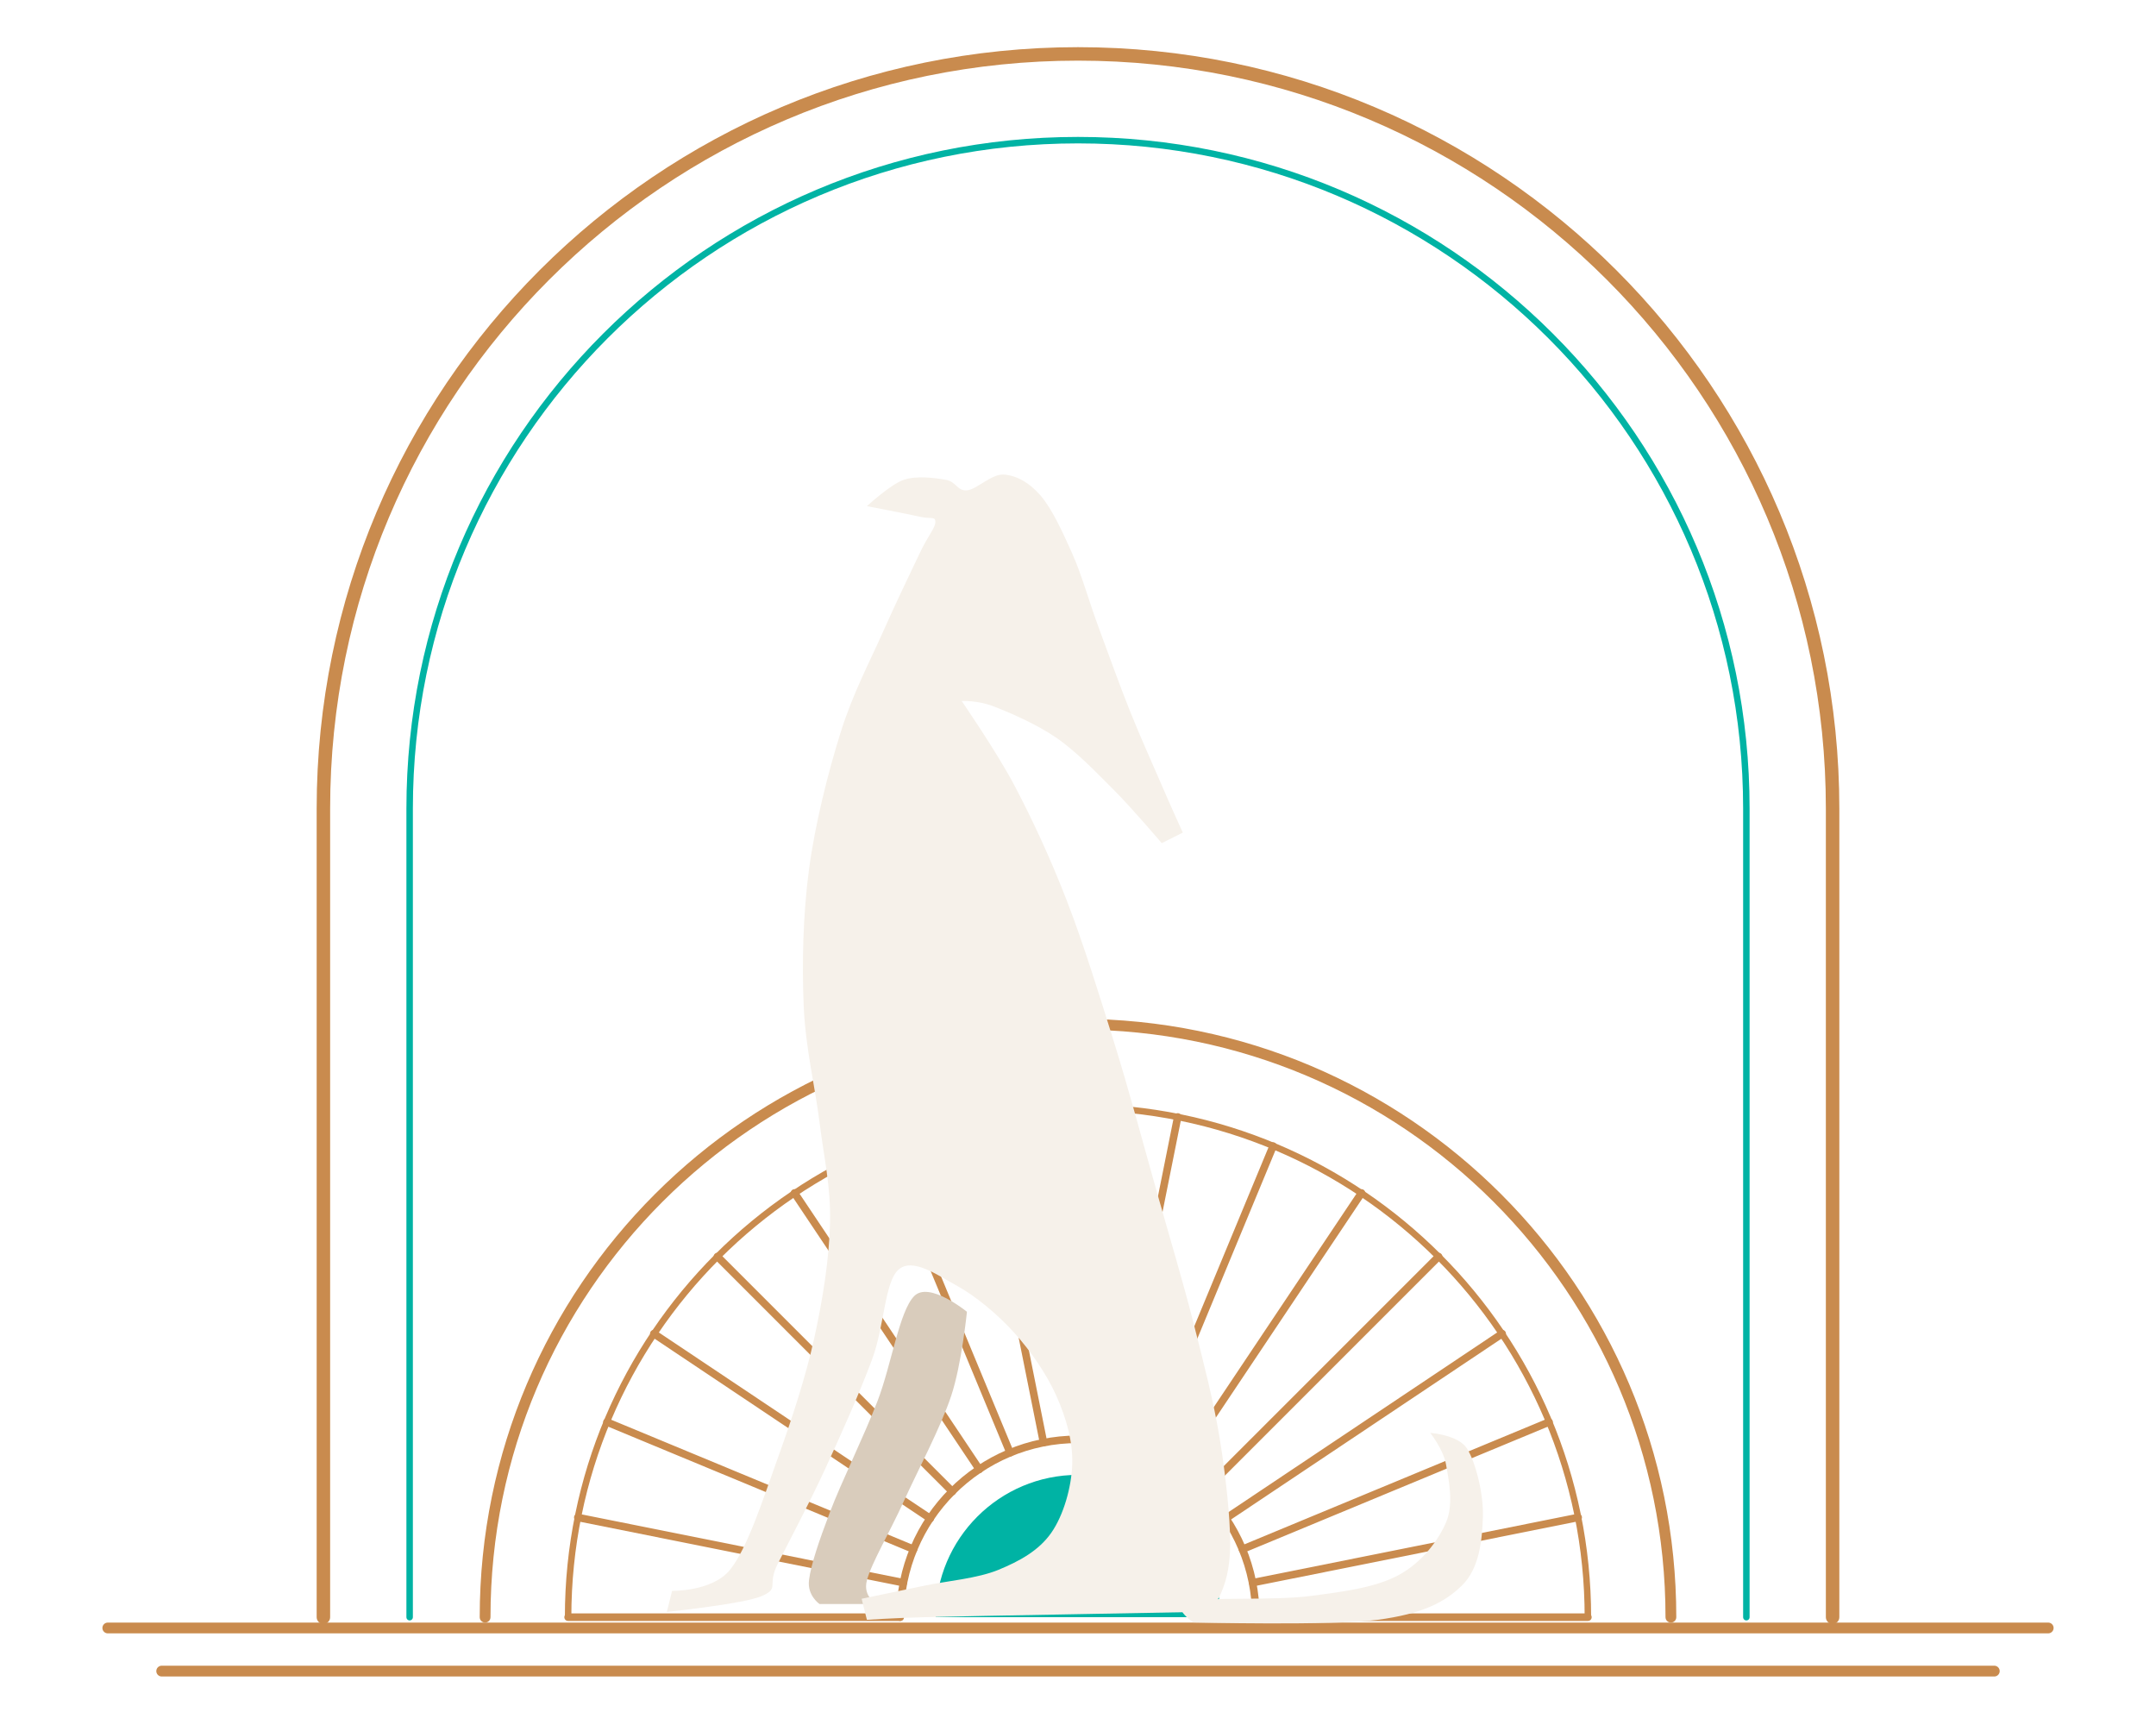
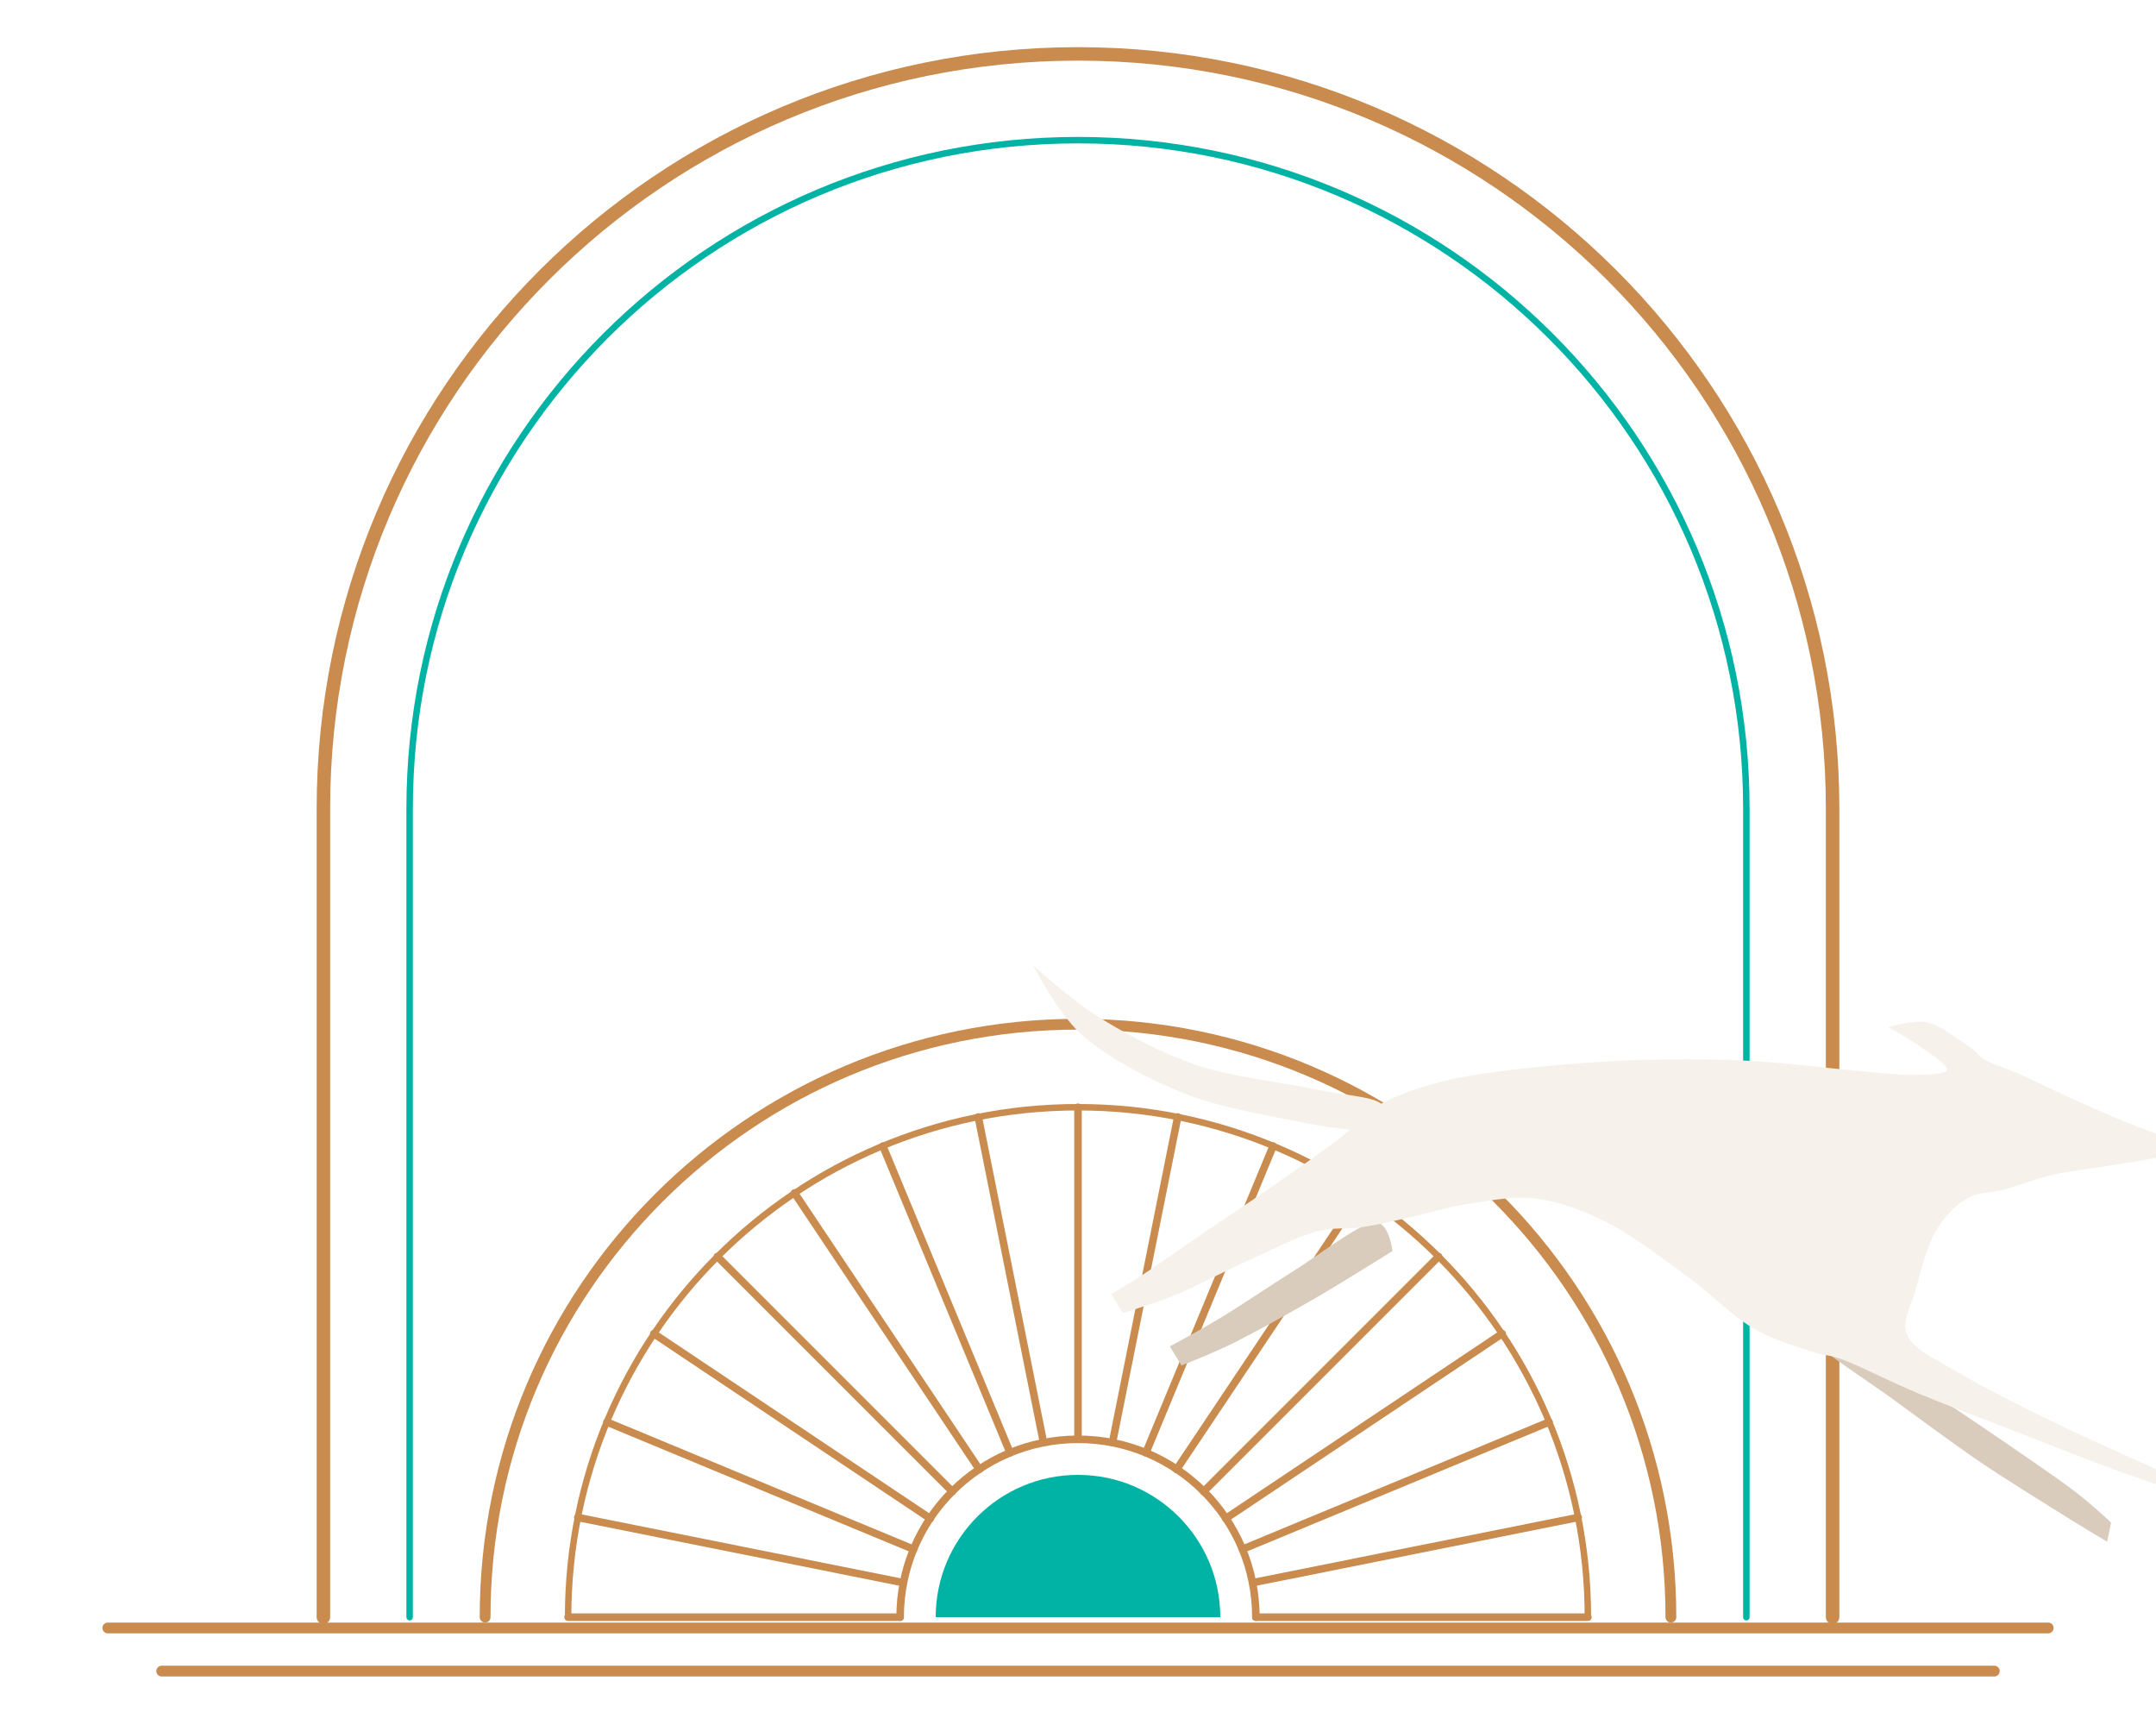
<svg xmlns="http://www.w3.org/2000/svg" viewBox="0 0 400 320" width="400" height="320">
  <path d="M60,300V150A140,140 0 0 1 340,150V300" fill="none" stroke="#C98B4E" stroke-width="2.5" opacity="1" stroke-linecap="round" stroke-linejoin="round" />
  <path d="M76,300V150A124,124 0 0 1 324,150V300" fill="none" stroke="#00B3A4" stroke-width="1.2" opacity="1" stroke-linecap="round" stroke-linejoin="round" />
  <path d="M90.0,300.0A110,110 0 0 1 310.0,300.0" fill="none" stroke="#C98B4E" stroke-width="2" opacity="1" stroke-linecap="round" stroke-linejoin="round" />
  <path d="M105.4,300.0A94.6,94.6 0 0 1 294.6,300.0" fill="none" stroke="#C98B4E" stroke-width="1.2" opacity="1" stroke-linecap="round" stroke-linejoin="round" />
  <path d="M167.0,300.0L105.4,300.0M167.6,293.6L107.2,281.5M169.5,287.4L112.6,263.8M172.6,281.7L121.3,247.4M176.7,276.7L133.1,233.1M181.7,272.6L147.4,221.3M187.4,269.5L163.8,212.6M193.6,267.6L181.5,207.2M200.0,267.0L200.0,205.4M206.4,267.6L218.5,207.2M212.6,269.5L236.2,212.6M218.3,272.6L252.6,221.3M223.3,276.7L266.9,233.1M227.4,281.7L278.7,247.4M230.5,287.4L287.4,263.8M232.4,293.6L292.8,281.5M233.0,300.0L294.6,300.0" fill="none" stroke="#C98B4E" stroke-width="1.4" opacity="1" stroke-linecap="round" stroke-linejoin="round" />
  <path d="M173.6,300.0A26.4,26.4 0 0 1 226.4,300.0Z" fill="#00B3A4" />
  <path d="M167.0,300.0A33.0,33.0 0 0 1 233.0,300.0" fill="none" stroke="#C98B4E" stroke-width="1.4" opacity="1" stroke-linecap="round" stroke-linejoin="round" />
  <path d="M20,302H380M30,310H370" fill="none" stroke="#C98B4E" stroke-width="2" opacity="1" stroke-linecap="round" stroke-linejoin="round" />
-   <g transform="translate(196.0,300.0) scale(0.4884,0.4884) translate(-200,-468)">
-     <path d="M146.0,346.0C140.3,351.7 137.3,372.3 132.0,386.0C126.7,399.7 118.3,416.7 114.0,428.0C109.7,439.3 106.7,448.2 106.0,454.0C105.3,459.8 110.0,463.0 110.0,463.0C110.0,463.0 132.0,463.0 132.0,463.0C132.0,463.0 126.3,460.5 128.0,454.0C129.7,447.5 136.7,435.7 142.0,424.0C147.3,412.3 156.0,396.0 160.0,384.0C164.0,372.0 166.0,352.0 166.0,352.0C166.0,352.0 151.7,340.3 146.0,346.0Z" fill="#D9CCBC" />
-     <path d="M250.0,462.0C257.3,460.3 282.7,461.7 296.0,460.0C309.3,458.3 321.3,456.7 330.0,452.0C338.7,447.3 345.0,439.0 348.0,432.0C351.0,425.0 349.0,415.7 348.0,410.0C347.0,404.3 342.0,398.0 342.0,398.0C342.0,398.0 352.7,398.7 356.0,404.0C359.3,409.3 362.3,421.3 362.0,430.0C361.7,438.7 360.7,449.5 354.0,456.0C347.3,462.5 339.0,466.7 322.0,469.0C305.0,471.3 252.0,470.0 252.0,470.0C252.0,470.0 242.7,463.7 250.0,462.0Z" fill="#F6F1EA" />
-     <path d="M166.0,40.0C169.7,39.7 175.3,33.7 180.0,34.0C184.7,34.3 189.7,37.0 194.0,42.0C198.3,47.0 202.3,55.7 206.0,64.0C209.7,72.3 212.3,82.0 216.0,92.0C219.7,102.0 224.0,114.0 228.0,124.0C232.0,134.0 236.7,144.3 240.0,152.0C243.3,159.7 248.0,170.0 248.0,170.0C248.0,170.0 240.0,174.0 240.0,174.0C240.0,174.0 228.7,160.7 222.0,154.0C215.3,147.3 207.7,139.3 200.0,134.0C192.3,128.7 182.0,124.3 176.0,122.0C170.0,119.7 164.0,120.0 164.0,120.0C164.0,120.0 177.3,139.3 184.0,152.0C190.7,164.7 197.7,179.7 204.0,196.0C210.3,212.3 216.3,231.7 222.0,250.0C227.7,268.3 233.0,288.3 238.0,306.0C243.0,323.7 248.0,340.3 252.0,356.0C256.0,371.7 259.7,386.0 262.0,400.0C264.3,414.0 266.0,430.0 266.0,440.0C266.0,450.0 264.0,455.7 262.0,460.0C260.0,464.3 254.0,466.0 254.0,466.0C254.0,466.0 217.3,466.7 200.0,467.0C182.7,467.3 162.0,467.7 150.0,468.0C138.0,468.3 128.0,469.0 128.0,469.0C128.0,469.0 126.0,461.0 126.0,461.0C126.0,461.0 141.3,457.8 150.0,456.0C158.7,454.2 170.0,453.3 178.0,450.0C186.0,446.7 193.3,442.7 198.0,436.0C202.7,429.3 205.7,418.7 206.0,410.0C206.3,401.3 203.7,392.3 200.0,384.0C196.3,375.7 190.3,367.0 184.0,360.0C177.7,353.0 169.3,346.0 162.0,342.0C154.7,338.0 145.3,331.3 140.0,336.0C134.7,340.7 134.7,357.3 130.0,370.0C125.3,382.7 118.0,399.0 112.0,412.0C106.0,425.0 98.0,440.0 94.0,448.0C90.0,456.0 95.0,457.0 88.0,460.0C81.0,463.0 52.0,466.0 52.0,466.0C52.0,466.0 54.0,458.0 54.0,458.0C54.0,458.0 69.3,458.3 76.0,450.0C82.7,441.7 88.7,422.7 94.0,408.0C99.3,393.3 104.7,377.0 108.0,362.0C111.3,347.0 113.7,331.7 114.0,318.0C114.3,304.3 111.7,293.7 110.0,280.0C108.3,266.3 104.7,252.0 104.0,236.0C103.3,220.0 103.7,201.3 106.0,184.0C108.3,166.7 113.3,147.0 118.0,132.0C122.7,117.0 129.0,105.3 134.0,94.0C139.0,82.7 144.7,71.0 148.0,64.0C151.3,57.0 154.0,54.3 154.0,52.0C154.0,49.7 152.3,51.0 148.0,50.0C143.7,49.0 128.0,46.0 128.0,46.0C128.0,46.0 137.0,37.7 142.0,36.0C147.0,34.3 154.0,35.3 158.0,36.0C162.0,36.7 162.3,40.3 166.0,40.0Z" fill="#F6F1EA" />
+   <g transform="translate(300.0,286.0) scale(-0.3623,0.4419) translate(-345.0,-282.0)">
+     <path d="M244.0,198.0C239.7,202.3 218.0,213.7 204.0,222.0C190.0,230.3 174.3,240.0 160.0,248.0C145.7,256.0 129.0,264.3 118.0,270.0C107.0,275.7 94.0,282.0 94.0,282.0C94.0,282.0 92.0,274.0 92.0,274.0C92.0,274.0 101.7,266.3 112.0,260.0C122.3,253.7 139.7,244.0 154.0,236.0C168.3,228.0 185.3,218.7 198.0,212.0C210.7,205.3 230.0,196.0 230.0,196.0C230.0,196.0 248.3,193.7 244.0,198.0Z" fill="#D9CCBC" />
+     <path d="M470.0,148.0C478.3,149.3 497.0,161.3 510.0,168.0C523.0,174.7 537.3,182.7 548.0,188.0C558.7,193.3 574.0,200.0 574.0,200.0C574.0,200.0 568.0,208.0 568.0,208.0C568.0,208.0 551.3,202.7 540.0,198.0C528.7,193.3 513.3,186.3 500.0,180.0C486.7,173.7 460.0,160.0 460.0,160.0C460.0,160.0 461.7,146.7 470.0,148.0Z" fill="#D9CCBC" />
+     <path d="M466.0,98.0C471.0,95.0 484.3,94.7 500.0,92.0C515.7,89.3 541.7,87.0 560.0,82.0C578.3,77.0 596.0,69.0 610.0,62.0C624.0,55.0 644.0,40.0 644.0,40.0C644.0,40.0 631.0,61.0 618.0,70.0C605.0,79.0 584.7,88.0 566.0,94.0C547.3,100.0 522.0,103.3 506.0,106.0C490.0,108.7 470.0,110.0 470.0,110.0C470.0,110.0 461.0,101.0 466.0,98.0Z" fill="#F6F1EA" />
+     <path d="M58.0,114.0C58.0,114.0 75.0,109.0 84.0,106.0C93.0,103.0 103.0,99.3 112.0,96.0C121.0,92.7 130.7,88.7 138.0,86.0C145.3,83.3 151.5,82.0 156.0,80.0C160.5,78.0 160.0,76.7 165.0,74.0C170.0,71.3 179.2,65.3 186.0,64.0C192.8,62.7 206.0,66.0 206.0,66.0C206.0,66.0 195.0,71.0 190.0,74.0C185.0,77.0 175.0,82.0 176.0,84.0C177.0,86.0 187.7,86.0 196.0,86.0C204.3,86.0 212.0,85.0 226.0,84.0C240.0,83.0 261.0,80.7 280.0,80.0C299.0,79.3 320.0,79.3 340.0,80.0C360.0,80.7 383.3,82.3 400.0,84.0C416.7,85.7 428.3,87.3 440.0,90.0C451.7,92.7 462.3,96.3 470.0,100.0C477.7,103.7 477.7,106.7 486.0,112.0C494.3,117.3 508.3,125.3 520.0,132.0C531.7,138.7 544.7,145.7 556.0,152.0C567.3,158.3 580.0,165.7 588.0,170.0C596.0,174.3 604.0,178.0 604.0,178.0C604.0,178.0 598.0,186.0 598.0,186.0C598.0,186.0 580.7,181.7 570.0,178.0C559.3,174.3 545.7,168.3 534.0,164.0C522.3,159.7 509.7,154.3 500.0,152.0C490.3,149.7 484.0,151.0 476.0,150.0C468.0,149.0 461.3,147.7 452.0,146.0C442.7,144.3 431.0,141.3 420.0,140.0C409.0,138.7 397.7,136.7 386.0,138.0C374.3,139.3 362.7,142.7 350.0,148.0C337.3,153.3 322.3,162.7 310.0,170.0C297.7,177.3 286.7,186.7 276.0,192.0C265.3,197.3 254.0,199.7 246.0,202.0C238.0,204.3 237.3,203.0 228.0,206.0C218.7,209.0 204.7,215.0 190.0,220.0C175.3,225.0 155.7,231.0 140.0,236.0C124.3,241.0 109.0,246.0 96.0,250.0C83.0,254.0 70.3,257.3 62.0,260.0C53.7,262.7 46.0,266.0 46.0,266.0C46.0,266.0 54.0,257.0 54.0,257.0C54.0,257.0 72.0,250.5 84.0,246.0C96.0,241.5 112.0,235.7 126.0,230.0C140.0,224.3 156.3,217.7 168.0,212.0C179.7,206.3 192.0,202.0 196.0,196.0C200.0,190.0 194.3,183.3 192.0,176.0C189.7,168.7 186.3,158.3 182.0,152.0C177.7,145.7 172.0,141.0 166.0,138.0C160.0,135.0 153.3,135.7 146.0,134.0C138.7,132.3 131.0,129.7 122.0,128.0C113.0,126.3 101.3,125.3 92.0,124.0C82.7,122.7 71.7,121.7 66.0,120.0C60.3,118.3 58.0,114.0 58.0,114.0Z" fill="#F6F1EA" />
  </g>
</svg>
